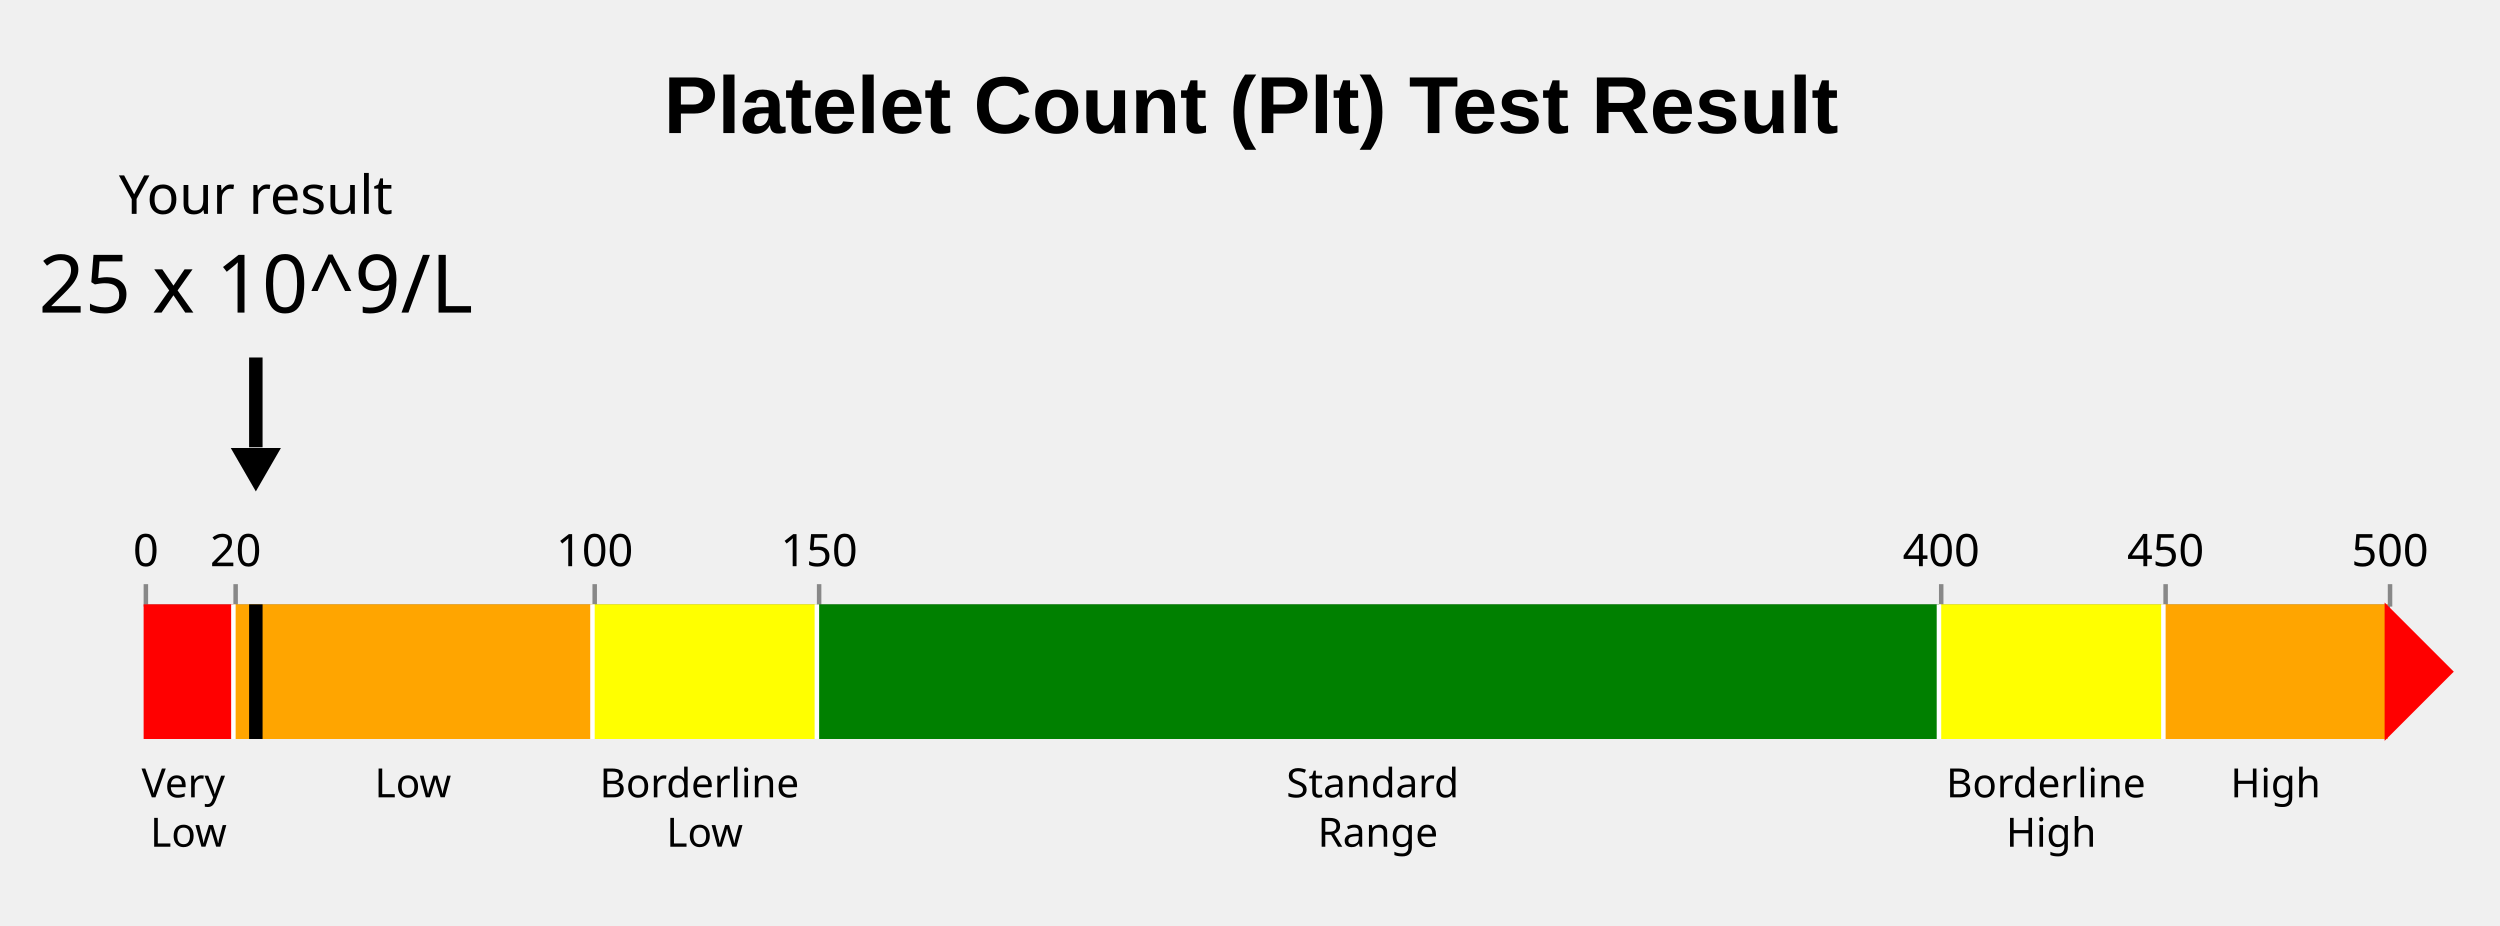
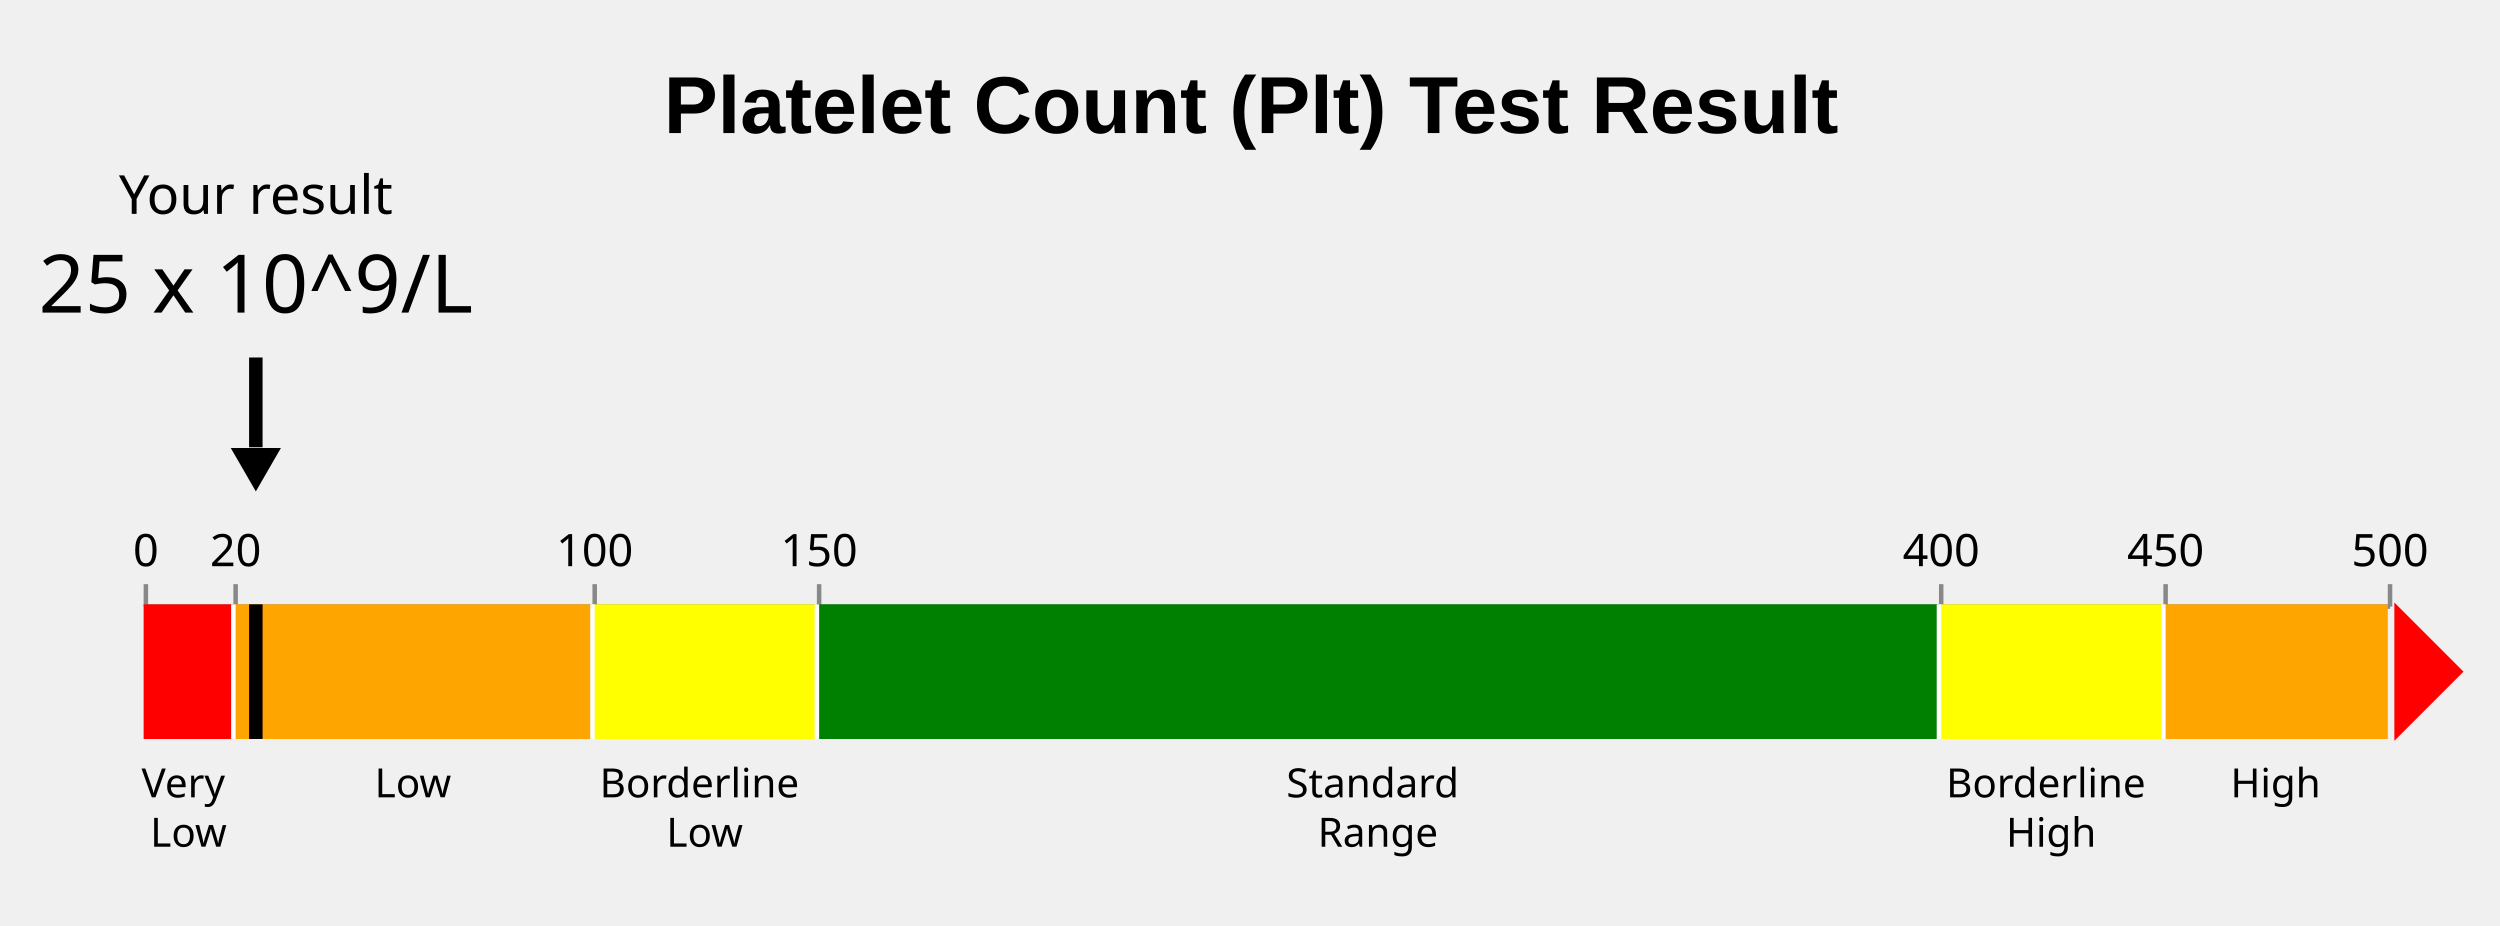
<svg xmlns="http://www.w3.org/2000/svg" version="1.1" class="marks" width="540" height="200" viewBox="0 0 557 195">
  <g fill="none" stroke-miterlimit="10" transform="translate(32,129)">
    <g class="mark-group role-frame root" role="graphics-object" aria-roledescription="group mark container">
      <g transform="translate(0,0)">
        <path class="background" aria-hidden="true" d="M0,0h500v30h-500Z" />
        <g>
          <g class="mark-group role-axis" role="graphics-symbol" aria-roledescription="axis" aria-label="X-axis for a linear scale with values from 0 to 500">
            <g transform="translate(0.5,0.5)">
              <path class="background" aria-hidden="true" d="M0,0h0v0h0Z" pointer-events="none" />
              <g>
                <g class="mark-rule role-axis-tick" pointer-events="none">
                  <line transform="translate(0,0)" x2="0" y2="-5" stroke="#888" stroke-width="1" opacity="1" />
                  <line transform="translate(20,0)" x2="0" y2="-5" stroke="#888" stroke-width="1" opacity="1" />
                  <line transform="translate(100,0)" x2="0" y2="-5" stroke="#888" stroke-width="1" opacity="1" />
                  <line transform="translate(150,0)" x2="0" y2="-5" stroke="#888" stroke-width="1" opacity="1" />
                  <line transform="translate(400,0)" x2="0" y2="-5" stroke="#888" stroke-width="1" opacity="1" />
                  <line transform="translate(450,0)" x2="0" y2="-5" stroke="#888" stroke-width="1" opacity="1" />
                  <line transform="translate(500,0)" x2="0" y2="-5" stroke="#888" stroke-width="1" opacity="1" />
                </g>
                <g class="mark-text role-axis-label" pointer-events="none">
                  <text text-anchor="middle" transform="translate(0,-9)" font-family="sans-serif" font-size="10px" fill="#000" opacity="1">0</text>
                  <text text-anchor="middle" transform="translate(20,-9)" font-family="sans-serif" font-size="10px" fill="#000" opacity="1">20</text>
                  <text text-anchor="middle" transform="translate(100,-9)" font-family="sans-serif" font-size="10px" fill="#000" opacity="1">100</text>
                  <text text-anchor="middle" transform="translate(150,-9)" font-family="sans-serif" font-size="10px" fill="#000" opacity="1">150</text>
                  <text text-anchor="middle" transform="translate(400,-9)" font-family="sans-serif" font-size="10px" fill="#000" opacity="1">400</text>
                  <text text-anchor="middle" transform="translate(450,-9)" font-family="sans-serif" font-size="10px" fill="#000" opacity="1">450</text>
                  <text text-anchor="middle" transform="translate(500,-9)" font-family="sans-serif" font-size="10px" fill="#000" opacity="1">500</text>
                </g>
                <g class="mark-rule role-axis-domain" pointer-events="none">
                  <line transform="translate(0,0)" x2="500" y2="0" stroke="#888" stroke-width="1" opacity="1" />
                </g>
              </g>
              <path class="foreground" aria-hidden="true" d="" pointer-events="none" display="none" />
            </g>
          </g>
          <g class="mark-rect role-mark" role="graphics-symbol" aria-roledescription="rect mark container">
            <path d="M0,0h20v30h-20Z" fill="red" />
            <path d="M20,0h80v30h-80Z" fill="orange" />
            <path d="M100,0h50v30h-50Z" fill="yellow" />
            <path d="M150,0h250v30h-250Z" fill="green" />
            <path d="M400,0h50v30h-50Z" fill="yellow" />
            <path d="M450,0h50v30h-50Z" fill="orange" />
          </g>
          <g class="mark-text role-mark" role="graphics-object" aria-roledescription="text mark container">
            <text text-anchor="middle" transform="translate(10,43)" font-family="sans-serif" font-size="9px" fill="black">
              <tspan>Very</tspan>
              <tspan x="0" dy="11">Low</tspan>
            </text>
            <text text-anchor="middle" transform="translate(60,43)" font-family="sans-serif" font-size="9px" fill="black">Low</text>
            <text text-anchor="middle" transform="translate(125,43)" font-family="sans-serif" font-size="9px" fill="black">
              <tspan>Borderline</tspan>
              <tspan x="0" dy="11">Low</tspan>
            </text>
            <text text-anchor="middle" transform="translate(275,43)" font-family="sans-serif" font-size="9px" fill="black">
              <tspan>Standard</tspan>
              <tspan x="0" dy="11">Range</tspan>
            </text>
            <text text-anchor="middle" transform="translate(425,43)" font-family="sans-serif" font-size="9px" fill="black">
              <tspan>Borderline</tspan>
              <tspan x="0" dy="11">High</tspan>
            </text>
            <text text-anchor="middle" transform="translate(475,43)" font-family="sans-serif" font-size="9px" fill="black">High</text>
          </g>
          <g class="mark-rule role-mark" role="graphics-symbol" aria-roledescription="rule mark container">
            <line transform="translate(20,0)" x2="0" y2="30" stroke="white" stroke-width="1" />
            <line transform="translate(100,0)" x2="0" y2="30" stroke="white" stroke-width="1" />
            <line transform="translate(150,0)" x2="0" y2="30" stroke="white" stroke-width="1" />
            <line transform="translate(400,0)" x2="0" y2="30" stroke="white" stroke-width="1" />
            <line transform="translate(450,0)" x2="0" y2="30" stroke="white" stroke-width="1" />
          </g>
          <g class="mark-rule role-mark" role="graphics-symbol" aria-roledescription="rule mark container">
            <line transform="translate(25,-55)" x2="0" y2="20" stroke="black" stroke-width="3" />
          </g>
          <g class="mark-symbol role-mark" role="graphics-symbol" aria-roledescription="symbol mark container">
            <path transform="translate(25,-30)" d="M0,4.841L-5.59,-4.841L5.59,-4.841Z" fill="black" />
          </g>
          <g class="mark-text role-mark" role="graphics-object" aria-roledescription="text mark container">
            <text text-anchor="middle" transform="translate(25,-87)" font-family="sans-serif" font-size="12px" fill="black">Your result</text>
          </g>
          <g class="mark-text role-mark" role="graphics-object" aria-roledescription="text mark container">
            <text text-anchor="middle" transform="translate(25,-65)" font-family="sans-serif" font-size="18px" fill="black">25 x 10^9/L</text>
          </g>
          <g class="mark-rule role-mark" role="graphics-symbol" aria-roledescription="rule mark container">
            <line transform="translate(25,0)" x2="0" y2="30" stroke="black" stroke-width="3" />
          </g>
          <g class="mark-symbol role-mark" role="graphics-symbol" aria-roledescription="symbol mark container">
-             <path transform="translate(507,15)" d="M-7.706,-15.411L7.706,0L-7.706,15.411Z" fill="red" />
+             <path transform="translate(509.1667,15)" d="M-7.706,-15.411L7.706,0L-7.706,15.411Z" fill="red" />
          </g>
          <g class="mark-group role-title">
            <g transform="translate(246.7486,-119)">
              <path class="background" aria-hidden="true" d="M0,0h0v0h0Z" pointer-events="none" />
              <g>
                <g class="mark-text role-title-text" role="graphics-symbol" aria-roledescription="title" aria-label="Title text 'Platelet Count (Plt) Test Result'" pointer-events="none">
                  <text text-anchor="middle" transform="translate(0,14)" font-family="Arial" font-size="18px" font-weight="bold" fill="black" opacity="1">Platelet Count (Plt) Test Result</text>
                </g>
              </g>
              <path class="foreground" aria-hidden="true" d="" pointer-events="none" display="none" />
            </g>
          </g>
        </g>
        <path class="foreground" aria-hidden="true" d="" display="none" />
      </g>
    </g>
  </g>
</svg>
